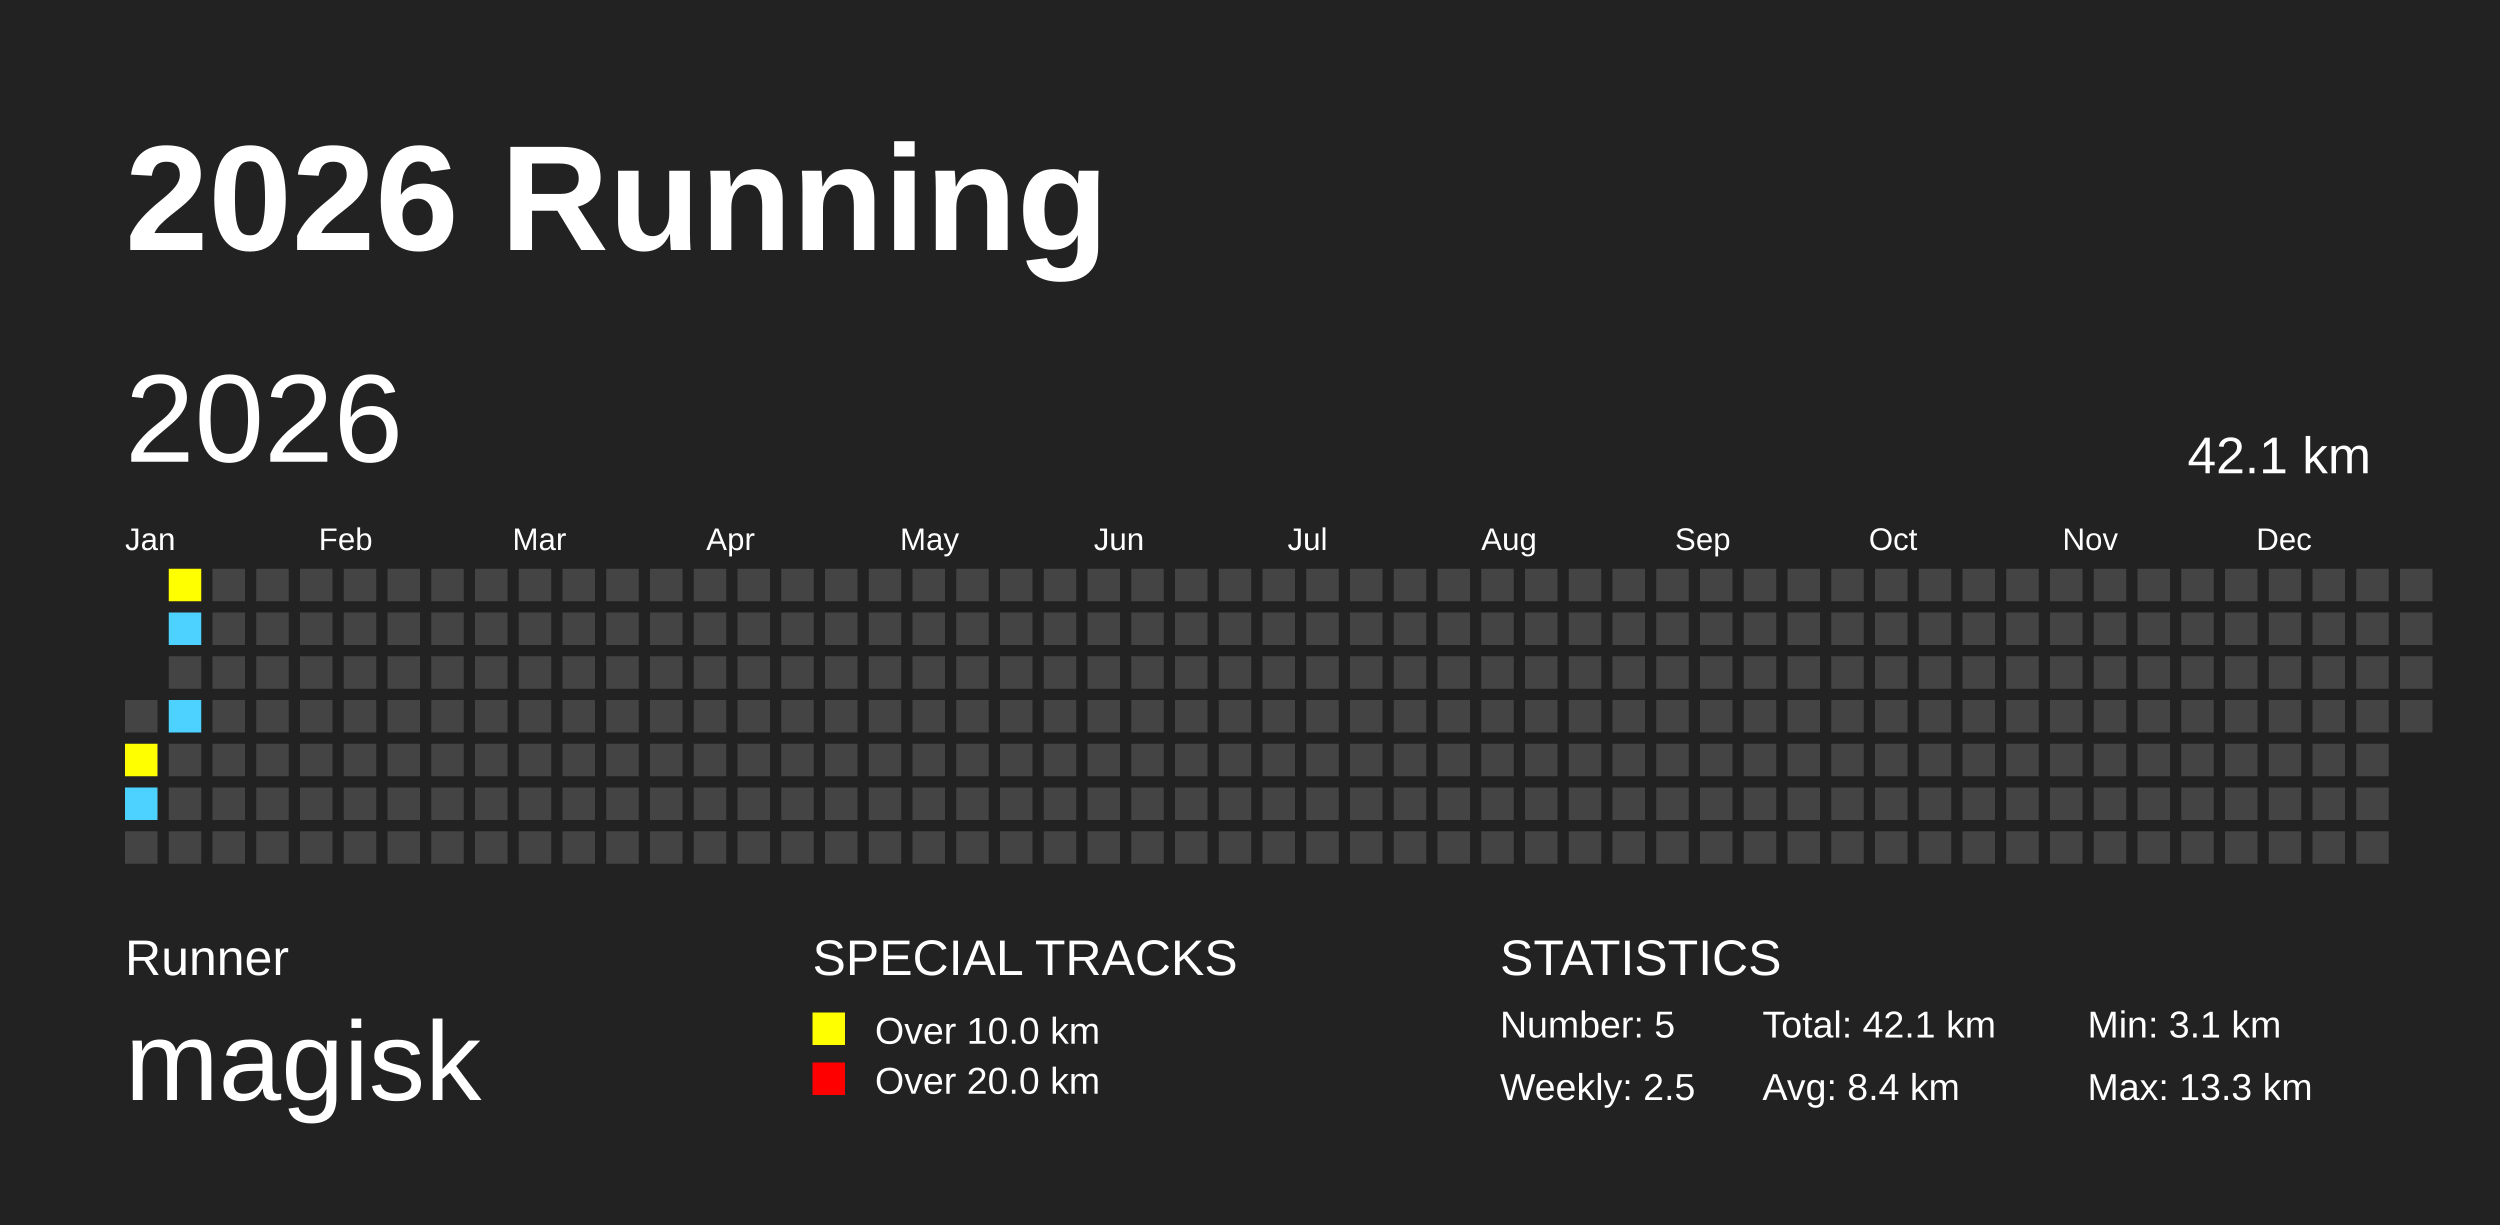
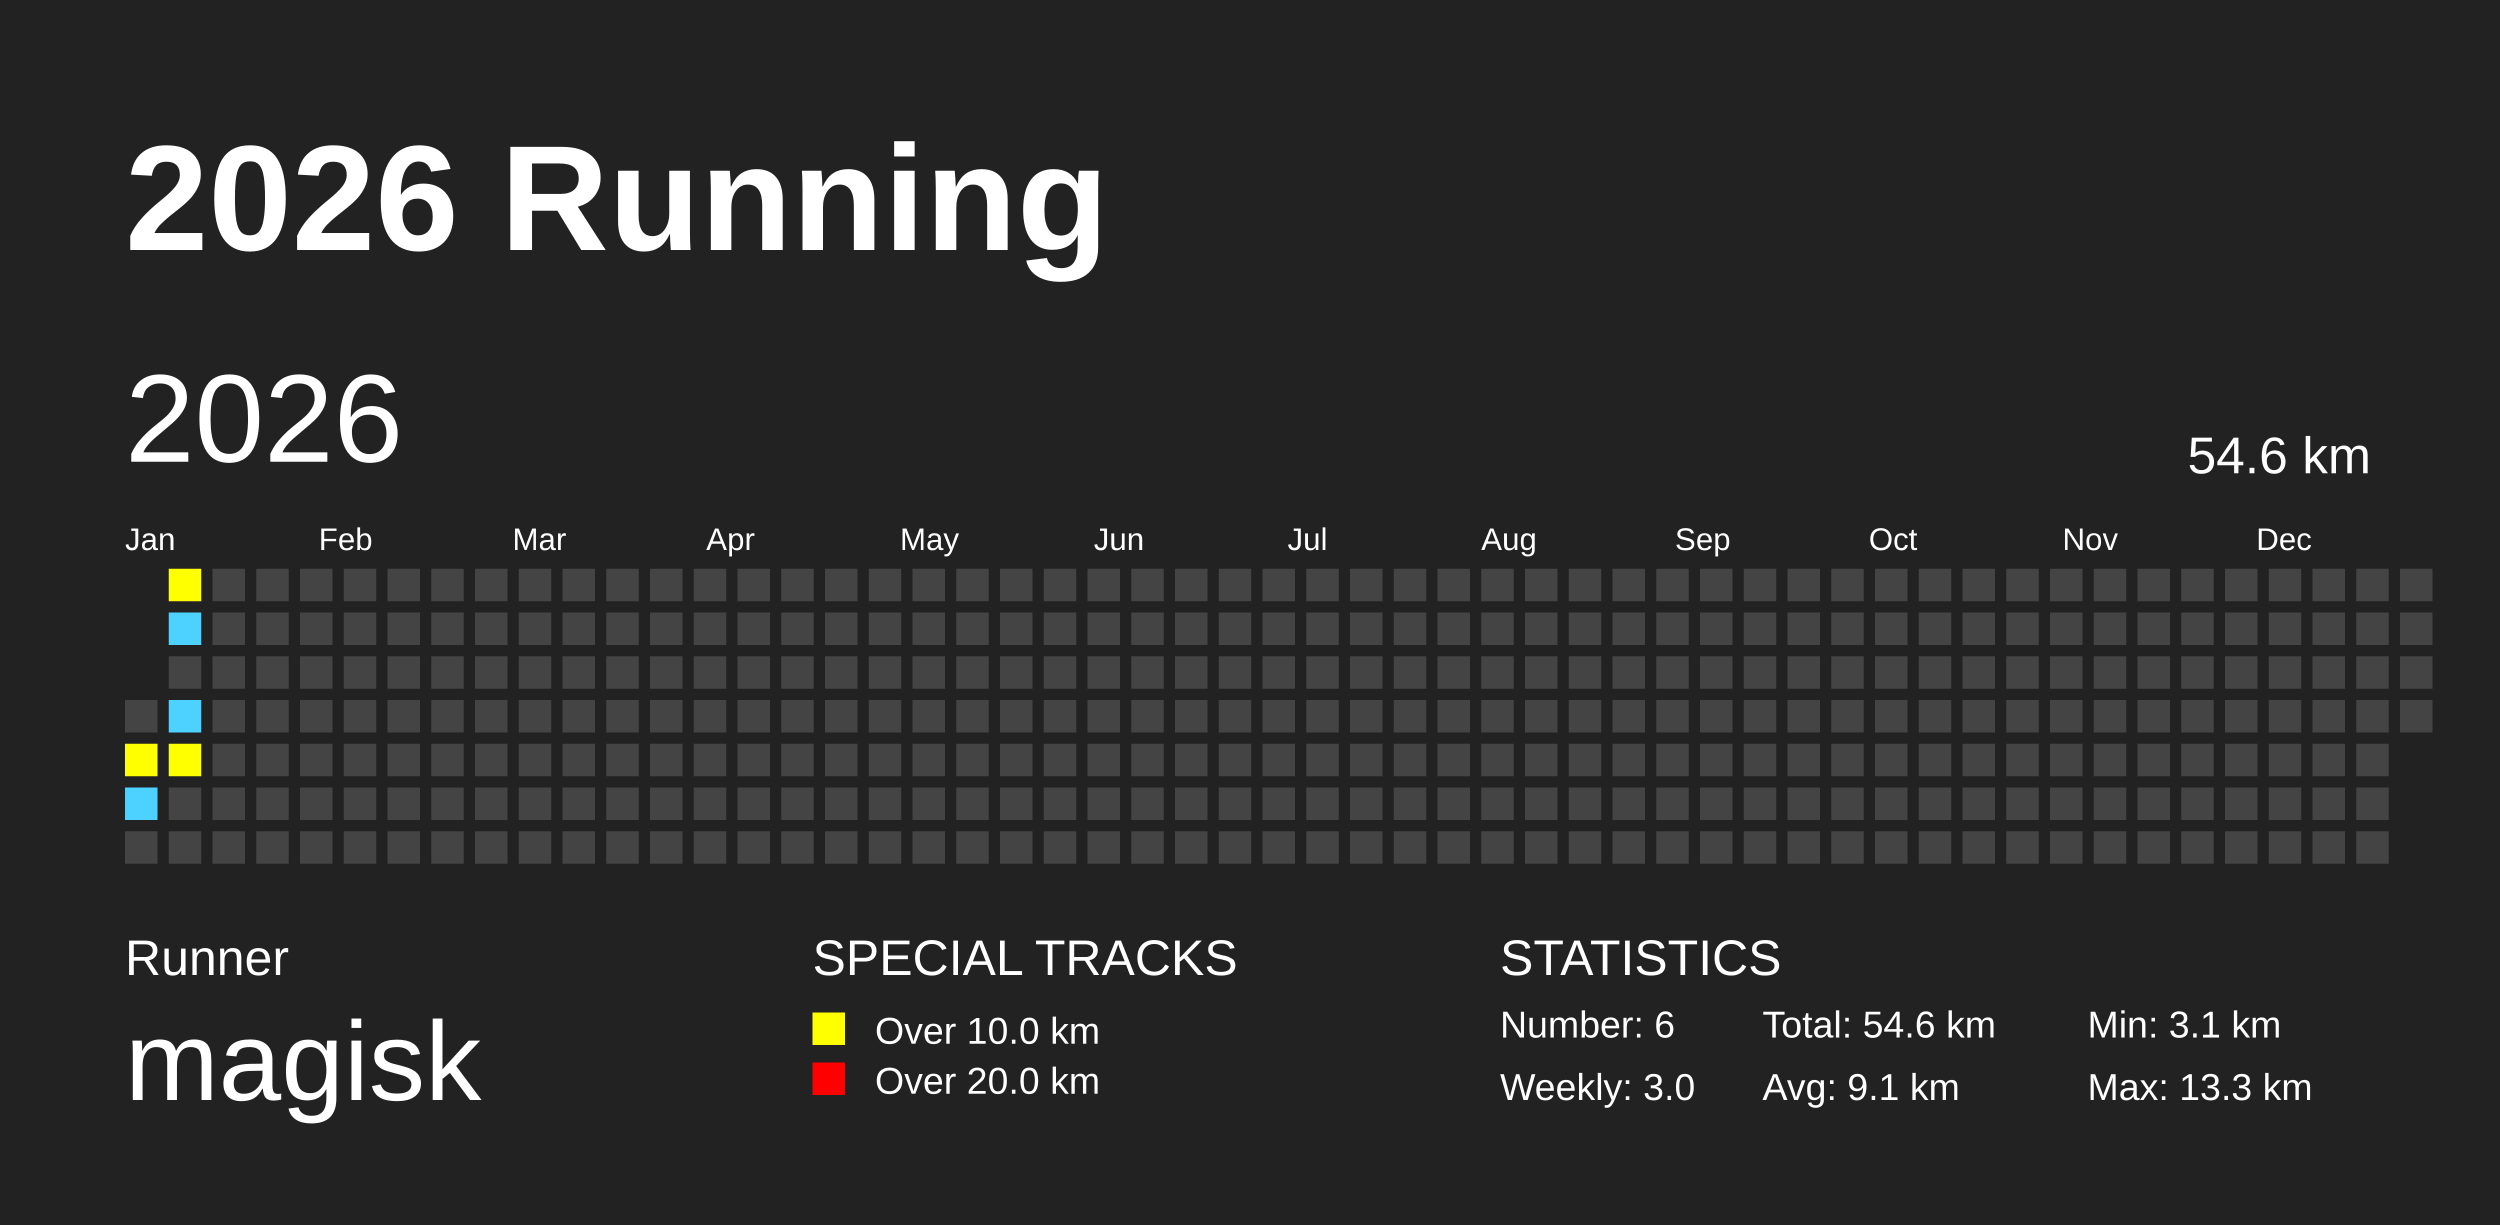
<svg xmlns="http://www.w3.org/2000/svg" baseProfile="full" height="98mm" version="1.1" viewBox="0,0,200,98" width="200mm">
  <defs />
  <rect fill="#222222" height="98" width="200" x="0" y="0" />
  <text fill="#FFFFFF" style="font-size:12px; font-family:Arial; font-weight:bold;" x="10" y="20">2026 Running</text>
  <text fill="#FFFFFF" style="font-size:4px; font-family:Arial" x="10" y="78">Runner</text>
  <text fill="#FFFFFF" style="font-size:9px; font-family:Arial" x="10" y="88">magisk</text>
  <text fill="#FFFFFF" style="font-size:4px; font-family:Arial" x="65" y="78">SPECIAL TRACKS</text>
  <rect fill="yellow" height="2.6" width="2.6" x="65" y="81" />
  <text fill="#FFFFFF" style="font-size:3px; font-family:Arial" x="70" y="83.5">Over 10.0 km</text>
  <rect fill="red" height="2.6" width="2.6" x="65" y="85" />
  <text fill="#FFFFFF" style="font-size:3px; font-family:Arial" x="70" y="87.5">Over 20.0 km</text>
  <text fill="#FFFFFF" style="font-size:4px; font-family:Arial" x="120" y="78">STATISTICS</text>
-   <text fill="#FFFFFF" style="font-size:3px; font-family:Arial" x="120" y="83">Number: 5</text>
-   <text fill="#FFFFFF" style="font-size:3px; font-family:Arial" x="120" y="88">Weekly: 2.5</text>
-   <text fill="#FFFFFF" style="font-size:3px; font-family:Arial" x="141" y="83">Total: 42.1 km</text>
-   <text fill="#FFFFFF" style="font-size:3px; font-family:Arial" x="141" y="88">Avg: 8.4 km</text>
+   <text fill="#FFFFFF" style="font-size:3px; font-family:Arial" x="120" y="83">Number: 6</text>
+   <text fill="#FFFFFF" style="font-size:3px; font-family:Arial" x="120" y="88">Weekly: 3.0</text>
+   <text fill="#FFFFFF" style="font-size:3px; font-family:Arial" x="141" y="83">Total: 54.6 km</text>
+   <text fill="#FFFFFF" style="font-size:3px; font-family:Arial" x="141" y="88">Avg: 9.1 km</text>
  <text fill="#FFFFFF" style="font-size:3px; font-family:Arial" x="167" y="83">Min: 3.1 km</text>
  <text fill="#FFFFFF" style="font-size:3px; font-family:Arial" x="167" y="88">Max: 13.3 km</text>
  <text dominant-baseline="hanging" fill="#FFFFFF" style="font-size:10.0px; font-family:Arial;" x="10" y="30">2026</text>
-   <text dominant-baseline="hanging" fill="#FFFFFF" style="font-size:4.125px; font-family:Arial;" x="175" y="35">42.1 km</text>
+   <text dominant-baseline="hanging" fill="#FFFFFF" style="font-size:4.125px; font-family:Arial;" x="175" y="35">54.6 km</text>
  <text fill="#FFFFFF" style="font-size:2.5px; font-family:Arial" x="10.0" y="44">Jan</text>
  <text fill="#FFFFFF" style="font-size:2.5px; font-family:Arial" x="25.5" y="44">Feb</text>
  <text fill="#FFFFFF" style="font-size:2.5px; font-family:Arial" x="41.0" y="44">Mar</text>
  <text fill="#FFFFFF" style="font-size:2.5px; font-family:Arial" x="56.5" y="44">Apr</text>
  <text fill="#FFFFFF" style="font-size:2.5px; font-family:Arial" x="72.0" y="44">May</text>
  <text fill="#FFFFFF" style="font-size:2.5px; font-family:Arial" x="87.5" y="44">Jun</text>
  <text fill="#FFFFFF" style="font-size:2.5px; font-family:Arial" x="103.0" y="44">Jul</text>
  <text fill="#FFFFFF" style="font-size:2.5px; font-family:Arial" x="118.5" y="44">Aug</text>
  <text fill="#FFFFFF" style="font-size:2.5px; font-family:Arial" x="134.0" y="44">Sep</text>
  <text fill="#FFFFFF" style="font-size:2.5px; font-family:Arial" x="149.5" y="44">Oct</text>
  <text fill="#FFFFFF" style="font-size:2.5px; font-family:Arial" x="165.0" y="44">Nov</text>
  <text fill="#FFFFFF" style="font-size:2.5px; font-family:Arial" x="180.5" y="44">Dec</text>
  <rect fill="#444444" height="2.6" width="2.6" x="10.0" y="56.0" />
  <rect fill="yellow" height="2.6" width="2.6" x="10.0" y="59.5" />
  <rect fill="#4DD2FF" height="2.6" width="2.6" x="10.0" y="63.0" />
  <rect fill="#444444" height="2.6" width="2.6" x="10.0" y="66.5" />
  <rect fill="yellow" height="2.6" width="2.6" x="13.5" y="45.5" />
  <rect fill="#4DD2FF" height="2.6" width="2.6" x="13.5" y="49.0" />
  <rect fill="#444444" height="2.6" width="2.6" x="13.5" y="52.5" />
  <rect fill="#4DD2FF" height="2.6" width="2.6" x="13.5" y="56.0" />
-   <rect fill="#444444" height="2.6" width="2.6" x="13.5" y="59.5" />
+   <rect fill="yellow" height="2.6" width="2.6" x="13.5" y="59.5" />
  <rect fill="#444444" height="2.6" width="2.6" x="13.5" y="63.0" />
  <rect fill="#444444" height="2.6" width="2.6" x="13.5" y="66.5" />
  <rect fill="#444444" height="2.6" width="2.6" x="17.0" y="45.5" />
  <rect fill="#444444" height="2.6" width="2.6" x="17.0" y="49.0" />
  <rect fill="#444444" height="2.6" width="2.6" x="17.0" y="52.5" />
  <rect fill="#444444" height="2.6" width="2.6" x="17.0" y="56.0" />
  <rect fill="#444444" height="2.6" width="2.6" x="17.0" y="59.5" />
  <rect fill="#444444" height="2.6" width="2.6" x="17.0" y="63.0" />
  <rect fill="#444444" height="2.6" width="2.6" x="17.0" y="66.5" />
  <rect fill="#444444" height="2.6" width="2.6" x="20.5" y="45.5" />
  <rect fill="#444444" height="2.6" width="2.6" x="20.5" y="49.0" />
  <rect fill="#444444" height="2.6" width="2.6" x="20.5" y="52.5" />
  <rect fill="#444444" height="2.6" width="2.6" x="20.5" y="56.0" />
  <rect fill="#444444" height="2.6" width="2.6" x="20.5" y="59.5" />
  <rect fill="#444444" height="2.6" width="2.6" x="20.5" y="63.0" />
  <rect fill="#444444" height="2.6" width="2.6" x="20.5" y="66.5" />
  <rect fill="#444444" height="2.6" width="2.6" x="24.0" y="45.5" />
  <rect fill="#444444" height="2.6" width="2.6" x="24.0" y="49.0" />
  <rect fill="#444444" height="2.6" width="2.6" x="24.0" y="52.5" />
  <rect fill="#444444" height="2.6" width="2.6" x="24.0" y="56.0" />
  <rect fill="#444444" height="2.6" width="2.6" x="24.0" y="59.5" />
  <rect fill="#444444" height="2.6" width="2.6" x="24.0" y="63.0" />
  <rect fill="#444444" height="2.6" width="2.6" x="24.0" y="66.5" />
  <rect fill="#444444" height="2.6" width="2.6" x="27.5" y="45.5" />
  <rect fill="#444444" height="2.6" width="2.6" x="27.5" y="49.0" />
  <rect fill="#444444" height="2.6" width="2.6" x="27.5" y="52.5" />
  <rect fill="#444444" height="2.6" width="2.6" x="27.5" y="56.0" />
  <rect fill="#444444" height="2.6" width="2.6" x="27.5" y="59.5" />
  <rect fill="#444444" height="2.6" width="2.6" x="27.5" y="63.0" />
  <rect fill="#444444" height="2.6" width="2.6" x="27.5" y="66.5" />
  <rect fill="#444444" height="2.6" width="2.6" x="31.0" y="45.5" />
  <rect fill="#444444" height="2.6" width="2.6" x="31.0" y="49.0" />
  <rect fill="#444444" height="2.6" width="2.6" x="31.0" y="52.5" />
  <rect fill="#444444" height="2.6" width="2.6" x="31.0" y="56.0" />
  <rect fill="#444444" height="2.6" width="2.6" x="31.0" y="59.5" />
  <rect fill="#444444" height="2.6" width="2.6" x="31.0" y="63.0" />
  <rect fill="#444444" height="2.6" width="2.6" x="31.0" y="66.5" />
  <rect fill="#444444" height="2.6" width="2.6" x="34.5" y="45.5" />
  <rect fill="#444444" height="2.6" width="2.6" x="34.5" y="49.0" />
  <rect fill="#444444" height="2.6" width="2.6" x="34.5" y="52.5" />
  <rect fill="#444444" height="2.6" width="2.6" x="34.5" y="56.0" />
  <rect fill="#444444" height="2.6" width="2.6" x="34.5" y="59.5" />
  <rect fill="#444444" height="2.6" width="2.6" x="34.5" y="63.0" />
  <rect fill="#444444" height="2.6" width="2.6" x="34.5" y="66.5" />
  <rect fill="#444444" height="2.6" width="2.6" x="38.0" y="45.5" />
  <rect fill="#444444" height="2.6" width="2.6" x="38.0" y="49.0" />
  <rect fill="#444444" height="2.6" width="2.6" x="38.0" y="52.5" />
  <rect fill="#444444" height="2.6" width="2.6" x="38.0" y="56.0" />
  <rect fill="#444444" height="2.6" width="2.6" x="38.0" y="59.5" />
  <rect fill="#444444" height="2.6" width="2.6" x="38.0" y="63.0" />
  <rect fill="#444444" height="2.6" width="2.6" x="38.0" y="66.5" />
  <rect fill="#444444" height="2.6" width="2.6" x="41.5" y="45.5" />
  <rect fill="#444444" height="2.6" width="2.6" x="41.5" y="49.0" />
  <rect fill="#444444" height="2.6" width="2.6" x="41.5" y="52.5" />
  <rect fill="#444444" height="2.6" width="2.6" x="41.5" y="56.0" />
  <rect fill="#444444" height="2.6" width="2.6" x="41.5" y="59.5" />
  <rect fill="#444444" height="2.6" width="2.6" x="41.5" y="63.0" />
  <rect fill="#444444" height="2.6" width="2.6" x="41.5" y="66.5" />
  <rect fill="#444444" height="2.6" width="2.6" x="45.0" y="45.5" />
  <rect fill="#444444" height="2.6" width="2.6" x="45.0" y="49.0" />
  <rect fill="#444444" height="2.6" width="2.6" x="45.0" y="52.5" />
  <rect fill="#444444" height="2.6" width="2.6" x="45.0" y="56.0" />
  <rect fill="#444444" height="2.6" width="2.6" x="45.0" y="59.5" />
  <rect fill="#444444" height="2.6" width="2.6" x="45.0" y="63.0" />
  <rect fill="#444444" height="2.6" width="2.6" x="45.0" y="66.5" />
  <rect fill="#444444" height="2.6" width="2.6" x="48.5" y="45.5" />
  <rect fill="#444444" height="2.6" width="2.6" x="48.5" y="49.0" />
  <rect fill="#444444" height="2.6" width="2.6" x="48.5" y="52.5" />
  <rect fill="#444444" height="2.6" width="2.6" x="48.5" y="56.0" />
  <rect fill="#444444" height="2.6" width="2.6" x="48.5" y="59.5" />
  <rect fill="#444444" height="2.6" width="2.6" x="48.5" y="63.0" />
  <rect fill="#444444" height="2.6" width="2.6" x="48.5" y="66.5" />
  <rect fill="#444444" height="2.6" width="2.6" x="52.0" y="45.5" />
  <rect fill="#444444" height="2.6" width="2.6" x="52.0" y="49.0" />
  <rect fill="#444444" height="2.6" width="2.6" x="52.0" y="52.5" />
  <rect fill="#444444" height="2.6" width="2.6" x="52.0" y="56.0" />
  <rect fill="#444444" height="2.6" width="2.6" x="52.0" y="59.5" />
  <rect fill="#444444" height="2.6" width="2.6" x="52.0" y="63.0" />
  <rect fill="#444444" height="2.6" width="2.6" x="52.0" y="66.5" />
  <rect fill="#444444" height="2.6" width="2.6" x="55.5" y="45.5" />
  <rect fill="#444444" height="2.6" width="2.6" x="55.5" y="49.0" />
  <rect fill="#444444" height="2.6" width="2.6" x="55.5" y="52.5" />
  <rect fill="#444444" height="2.6" width="2.6" x="55.5" y="56.0" />
  <rect fill="#444444" height="2.6" width="2.6" x="55.5" y="59.5" />
  <rect fill="#444444" height="2.6" width="2.6" x="55.5" y="63.0" />
  <rect fill="#444444" height="2.6" width="2.6" x="55.5" y="66.5" />
  <rect fill="#444444" height="2.6" width="2.6" x="59.0" y="45.5" />
  <rect fill="#444444" height="2.6" width="2.6" x="59.0" y="49.0" />
  <rect fill="#444444" height="2.6" width="2.6" x="59.0" y="52.5" />
  <rect fill="#444444" height="2.6" width="2.6" x="59.0" y="56.0" />
  <rect fill="#444444" height="2.6" width="2.6" x="59.0" y="59.5" />
  <rect fill="#444444" height="2.6" width="2.6" x="59.0" y="63.0" />
  <rect fill="#444444" height="2.6" width="2.6" x="59.0" y="66.5" />
  <rect fill="#444444" height="2.6" width="2.6" x="62.5" y="45.5" />
  <rect fill="#444444" height="2.6" width="2.6" x="62.5" y="49.0" />
  <rect fill="#444444" height="2.6" width="2.6" x="62.5" y="52.5" />
  <rect fill="#444444" height="2.6" width="2.6" x="62.5" y="56.0" />
  <rect fill="#444444" height="2.6" width="2.6" x="62.5" y="59.5" />
  <rect fill="#444444" height="2.6" width="2.6" x="62.5" y="63.0" />
  <rect fill="#444444" height="2.6" width="2.6" x="62.5" y="66.5" />
  <rect fill="#444444" height="2.6" width="2.6" x="66.0" y="45.5" />
  <rect fill="#444444" height="2.6" width="2.6" x="66.0" y="49.0" />
  <rect fill="#444444" height="2.6" width="2.6" x="66.0" y="52.5" />
  <rect fill="#444444" height="2.6" width="2.6" x="66.0" y="56.0" />
  <rect fill="#444444" height="2.6" width="2.6" x="66.0" y="59.5" />
  <rect fill="#444444" height="2.6" width="2.6" x="66.0" y="63.0" />
  <rect fill="#444444" height="2.6" width="2.6" x="66.0" y="66.5" />
  <rect fill="#444444" height="2.6" width="2.6" x="69.5" y="45.5" />
  <rect fill="#444444" height="2.6" width="2.6" x="69.5" y="49.0" />
  <rect fill="#444444" height="2.6" width="2.6" x="69.5" y="52.5" />
  <rect fill="#444444" height="2.6" width="2.6" x="69.5" y="56.0" />
  <rect fill="#444444" height="2.6" width="2.6" x="69.5" y="59.5" />
  <rect fill="#444444" height="2.6" width="2.6" x="69.5" y="63.0" />
  <rect fill="#444444" height="2.6" width="2.6" x="69.5" y="66.5" />
  <rect fill="#444444" height="2.6" width="2.6" x="73.0" y="45.5" />
  <rect fill="#444444" height="2.6" width="2.6" x="73.0" y="49.0" />
  <rect fill="#444444" height="2.6" width="2.6" x="73.0" y="52.5" />
  <rect fill="#444444" height="2.6" width="2.6" x="73.0" y="56.0" />
  <rect fill="#444444" height="2.6" width="2.6" x="73.0" y="59.5" />
  <rect fill="#444444" height="2.6" width="2.6" x="73.0" y="63.0" />
  <rect fill="#444444" height="2.6" width="2.6" x="73.0" y="66.5" />
  <rect fill="#444444" height="2.6" width="2.6" x="76.5" y="45.5" />
  <rect fill="#444444" height="2.6" width="2.6" x="76.5" y="49.0" />
  <rect fill="#444444" height="2.6" width="2.6" x="76.5" y="52.5" />
  <rect fill="#444444" height="2.6" width="2.6" x="76.5" y="56.0" />
  <rect fill="#444444" height="2.6" width="2.6" x="76.5" y="59.5" />
  <rect fill="#444444" height="2.6" width="2.6" x="76.5" y="63.0" />
  <rect fill="#444444" height="2.6" width="2.6" x="76.5" y="66.5" />
  <rect fill="#444444" height="2.6" width="2.6" x="80.0" y="45.5" />
  <rect fill="#444444" height="2.6" width="2.6" x="80.0" y="49.0" />
  <rect fill="#444444" height="2.6" width="2.6" x="80.0" y="52.5" />
  <rect fill="#444444" height="2.6" width="2.6" x="80.0" y="56.0" />
  <rect fill="#444444" height="2.6" width="2.6" x="80.0" y="59.5" />
  <rect fill="#444444" height="2.6" width="2.6" x="80.0" y="63.0" />
  <rect fill="#444444" height="2.6" width="2.6" x="80.0" y="66.5" />
  <rect fill="#444444" height="2.6" width="2.6" x="83.5" y="45.5" />
  <rect fill="#444444" height="2.6" width="2.6" x="83.5" y="49.0" />
  <rect fill="#444444" height="2.6" width="2.6" x="83.5" y="52.5" />
  <rect fill="#444444" height="2.6" width="2.6" x="83.5" y="56.0" />
  <rect fill="#444444" height="2.6" width="2.6" x="83.5" y="59.5" />
  <rect fill="#444444" height="2.6" width="2.6" x="83.5" y="63.0" />
  <rect fill="#444444" height="2.6" width="2.6" x="83.5" y="66.5" />
  <rect fill="#444444" height="2.6" width="2.6" x="87.0" y="45.5" />
  <rect fill="#444444" height="2.6" width="2.6" x="87.0" y="49.0" />
  <rect fill="#444444" height="2.6" width="2.6" x="87.0" y="52.5" />
  <rect fill="#444444" height="2.6" width="2.6" x="87.0" y="56.0" />
  <rect fill="#444444" height="2.6" width="2.6" x="87.0" y="59.5" />
  <rect fill="#444444" height="2.6" width="2.6" x="87.0" y="63.0" />
  <rect fill="#444444" height="2.6" width="2.6" x="87.0" y="66.5" />
  <rect fill="#444444" height="2.6" width="2.6" x="90.5" y="45.5" />
  <rect fill="#444444" height="2.6" width="2.6" x="90.5" y="49.0" />
  <rect fill="#444444" height="2.6" width="2.6" x="90.5" y="52.5" />
  <rect fill="#444444" height="2.6" width="2.6" x="90.5" y="56.0" />
  <rect fill="#444444" height="2.6" width="2.6" x="90.5" y="59.5" />
  <rect fill="#444444" height="2.6" width="2.6" x="90.5" y="63.0" />
  <rect fill="#444444" height="2.6" width="2.6" x="90.5" y="66.5" />
  <rect fill="#444444" height="2.6" width="2.6" x="94.0" y="45.5" />
  <rect fill="#444444" height="2.6" width="2.6" x="94.0" y="49.0" />
  <rect fill="#444444" height="2.6" width="2.6" x="94.0" y="52.5" />
  <rect fill="#444444" height="2.6" width="2.6" x="94.0" y="56.0" />
  <rect fill="#444444" height="2.6" width="2.6" x="94.0" y="59.5" />
  <rect fill="#444444" height="2.6" width="2.6" x="94.0" y="63.0" />
  <rect fill="#444444" height="2.6" width="2.6" x="94.0" y="66.5" />
  <rect fill="#444444" height="2.6" width="2.6" x="97.5" y="45.5" />
  <rect fill="#444444" height="2.6" width="2.6" x="97.5" y="49.0" />
  <rect fill="#444444" height="2.6" width="2.6" x="97.5" y="52.5" />
  <rect fill="#444444" height="2.6" width="2.6" x="97.5" y="56.0" />
  <rect fill="#444444" height="2.6" width="2.6" x="97.5" y="59.5" />
  <rect fill="#444444" height="2.6" width="2.6" x="97.5" y="63.0" />
  <rect fill="#444444" height="2.6" width="2.6" x="97.5" y="66.5" />
  <rect fill="#444444" height="2.6" width="2.6" x="101.0" y="45.5" />
  <rect fill="#444444" height="2.6" width="2.6" x="101.0" y="49.0" />
  <rect fill="#444444" height="2.6" width="2.6" x="101.0" y="52.5" />
  <rect fill="#444444" height="2.6" width="2.6" x="101.0" y="56.0" />
  <rect fill="#444444" height="2.6" width="2.6" x="101.0" y="59.5" />
  <rect fill="#444444" height="2.6" width="2.6" x="101.0" y="63.0" />
  <rect fill="#444444" height="2.6" width="2.6" x="101.0" y="66.5" />
  <rect fill="#444444" height="2.6" width="2.6" x="104.5" y="45.5" />
  <rect fill="#444444" height="2.6" width="2.6" x="104.5" y="49.0" />
  <rect fill="#444444" height="2.6" width="2.6" x="104.5" y="52.5" />
  <rect fill="#444444" height="2.6" width="2.6" x="104.5" y="56.0" />
  <rect fill="#444444" height="2.6" width="2.6" x="104.5" y="59.5" />
  <rect fill="#444444" height="2.6" width="2.6" x="104.5" y="63.0" />
  <rect fill="#444444" height="2.6" width="2.6" x="104.5" y="66.5" />
  <rect fill="#444444" height="2.6" width="2.6" x="108.0" y="45.5" />
  <rect fill="#444444" height="2.6" width="2.6" x="108.0" y="49.0" />
  <rect fill="#444444" height="2.6" width="2.6" x="108.0" y="52.5" />
  <rect fill="#444444" height="2.6" width="2.6" x="108.0" y="56.0" />
  <rect fill="#444444" height="2.6" width="2.6" x="108.0" y="59.5" />
  <rect fill="#444444" height="2.6" width="2.6" x="108.0" y="63.0" />
  <rect fill="#444444" height="2.6" width="2.6" x="108.0" y="66.5" />
  <rect fill="#444444" height="2.6" width="2.6" x="111.5" y="45.5" />
  <rect fill="#444444" height="2.6" width="2.6" x="111.5" y="49.0" />
  <rect fill="#444444" height="2.6" width="2.6" x="111.5" y="52.5" />
  <rect fill="#444444" height="2.6" width="2.6" x="111.5" y="56.0" />
  <rect fill="#444444" height="2.6" width="2.6" x="111.5" y="59.5" />
  <rect fill="#444444" height="2.6" width="2.6" x="111.5" y="63.0" />
  <rect fill="#444444" height="2.6" width="2.6" x="111.5" y="66.5" />
  <rect fill="#444444" height="2.6" width="2.6" x="115.0" y="45.5" />
  <rect fill="#444444" height="2.6" width="2.6" x="115.0" y="49.0" />
  <rect fill="#444444" height="2.6" width="2.6" x="115.0" y="52.5" />
  <rect fill="#444444" height="2.6" width="2.6" x="115.0" y="56.0" />
  <rect fill="#444444" height="2.6" width="2.6" x="115.0" y="59.5" />
  <rect fill="#444444" height="2.6" width="2.6" x="115.0" y="63.0" />
  <rect fill="#444444" height="2.6" width="2.6" x="115.0" y="66.5" />
  <rect fill="#444444" height="2.6" width="2.6" x="118.5" y="45.5" />
  <rect fill="#444444" height="2.6" width="2.6" x="118.5" y="49.0" />
  <rect fill="#444444" height="2.6" width="2.6" x="118.5" y="52.5" />
  <rect fill="#444444" height="2.6" width="2.6" x="118.5" y="56.0" />
  <rect fill="#444444" height="2.6" width="2.6" x="118.5" y="59.5" />
  <rect fill="#444444" height="2.6" width="2.6" x="118.5" y="63.0" />
  <rect fill="#444444" height="2.6" width="2.6" x="118.5" y="66.5" />
  <rect fill="#444444" height="2.6" width="2.6" x="122.0" y="45.5" />
  <rect fill="#444444" height="2.6" width="2.6" x="122.0" y="49.0" />
  <rect fill="#444444" height="2.6" width="2.6" x="122.0" y="52.5" />
  <rect fill="#444444" height="2.6" width="2.6" x="122.0" y="56.0" />
  <rect fill="#444444" height="2.6" width="2.6" x="122.0" y="59.5" />
  <rect fill="#444444" height="2.6" width="2.6" x="122.0" y="63.0" />
  <rect fill="#444444" height="2.6" width="2.6" x="122.0" y="66.5" />
  <rect fill="#444444" height="2.6" width="2.6" x="125.5" y="45.5" />
  <rect fill="#444444" height="2.6" width="2.6" x="125.5" y="49.0" />
  <rect fill="#444444" height="2.6" width="2.6" x="125.5" y="52.5" />
  <rect fill="#444444" height="2.6" width="2.6" x="125.5" y="56.0" />
  <rect fill="#444444" height="2.6" width="2.6" x="125.5" y="59.5" />
  <rect fill="#444444" height="2.6" width="2.6" x="125.5" y="63.0" />
  <rect fill="#444444" height="2.6" width="2.6" x="125.5" y="66.5" />
  <rect fill="#444444" height="2.6" width="2.6" x="129.0" y="45.5" />
  <rect fill="#444444" height="2.6" width="2.6" x="129.0" y="49.0" />
  <rect fill="#444444" height="2.6" width="2.6" x="129.0" y="52.5" />
  <rect fill="#444444" height="2.6" width="2.6" x="129.0" y="56.0" />
  <rect fill="#444444" height="2.6" width="2.6" x="129.0" y="59.5" />
  <rect fill="#444444" height="2.6" width="2.6" x="129.0" y="63.0" />
  <rect fill="#444444" height="2.6" width="2.6" x="129.0" y="66.5" />
  <rect fill="#444444" height="2.6" width="2.6" x="132.5" y="45.5" />
  <rect fill="#444444" height="2.6" width="2.6" x="132.5" y="49.0" />
  <rect fill="#444444" height="2.6" width="2.6" x="132.5" y="52.5" />
  <rect fill="#444444" height="2.6" width="2.6" x="132.5" y="56.0" />
  <rect fill="#444444" height="2.6" width="2.6" x="132.5" y="59.5" />
  <rect fill="#444444" height="2.6" width="2.6" x="132.5" y="63.0" />
  <rect fill="#444444" height="2.6" width="2.6" x="132.5" y="66.5" />
  <rect fill="#444444" height="2.6" width="2.6" x="136.0" y="45.5" />
  <rect fill="#444444" height="2.6" width="2.6" x="136.0" y="49.0" />
  <rect fill="#444444" height="2.6" width="2.6" x="136.0" y="52.5" />
  <rect fill="#444444" height="2.6" width="2.6" x="136.0" y="56.0" />
  <rect fill="#444444" height="2.6" width="2.6" x="136.0" y="59.5" />
  <rect fill="#444444" height="2.6" width="2.6" x="136.0" y="63.0" />
  <rect fill="#444444" height="2.6" width="2.6" x="136.0" y="66.5" />
  <rect fill="#444444" height="2.6" width="2.6" x="139.5" y="45.5" />
  <rect fill="#444444" height="2.6" width="2.6" x="139.5" y="49.0" />
  <rect fill="#444444" height="2.6" width="2.6" x="139.5" y="52.5" />
  <rect fill="#444444" height="2.6" width="2.6" x="139.5" y="56.0" />
  <rect fill="#444444" height="2.6" width="2.6" x="139.5" y="59.5" />
  <rect fill="#444444" height="2.6" width="2.6" x="139.5" y="63.0" />
  <rect fill="#444444" height="2.6" width="2.6" x="139.5" y="66.5" />
  <rect fill="#444444" height="2.6" width="2.6" x="143.0" y="45.5" />
  <rect fill="#444444" height="2.6" width="2.6" x="143.0" y="49.0" />
  <rect fill="#444444" height="2.6" width="2.6" x="143.0" y="52.5" />
  <rect fill="#444444" height="2.6" width="2.6" x="143.0" y="56.0" />
  <rect fill="#444444" height="2.6" width="2.6" x="143.0" y="59.5" />
  <rect fill="#444444" height="2.6" width="2.6" x="143.0" y="63.0" />
  <rect fill="#444444" height="2.6" width="2.6" x="143.0" y="66.5" />
  <rect fill="#444444" height="2.6" width="2.6" x="146.5" y="45.5" />
  <rect fill="#444444" height="2.6" width="2.6" x="146.5" y="49.0" />
  <rect fill="#444444" height="2.6" width="2.6" x="146.5" y="52.5" />
  <rect fill="#444444" height="2.6" width="2.6" x="146.5" y="56.0" />
  <rect fill="#444444" height="2.6" width="2.6" x="146.5" y="59.5" />
  <rect fill="#444444" height="2.6" width="2.6" x="146.5" y="63.0" />
  <rect fill="#444444" height="2.6" width="2.6" x="146.5" y="66.5" />
  <rect fill="#444444" height="2.6" width="2.6" x="150.0" y="45.5" />
  <rect fill="#444444" height="2.6" width="2.6" x="150.0" y="49.0" />
  <rect fill="#444444" height="2.6" width="2.6" x="150.0" y="52.5" />
  <rect fill="#444444" height="2.6" width="2.6" x="150.0" y="56.0" />
  <rect fill="#444444" height="2.6" width="2.6" x="150.0" y="59.5" />
  <rect fill="#444444" height="2.6" width="2.6" x="150.0" y="63.0" />
  <rect fill="#444444" height="2.6" width="2.6" x="150.0" y="66.5" />
  <rect fill="#444444" height="2.6" width="2.6" x="153.5" y="45.5" />
  <rect fill="#444444" height="2.6" width="2.6" x="153.5" y="49.0" />
  <rect fill="#444444" height="2.6" width="2.6" x="153.5" y="52.5" />
  <rect fill="#444444" height="2.6" width="2.6" x="153.5" y="56.0" />
  <rect fill="#444444" height="2.6" width="2.6" x="153.5" y="59.5" />
  <rect fill="#444444" height="2.6" width="2.6" x="153.5" y="63.0" />
  <rect fill="#444444" height="2.6" width="2.6" x="153.5" y="66.5" />
  <rect fill="#444444" height="2.6" width="2.6" x="157.0" y="45.5" />
  <rect fill="#444444" height="2.6" width="2.6" x="157.0" y="49.0" />
  <rect fill="#444444" height="2.6" width="2.6" x="157.0" y="52.5" />
  <rect fill="#444444" height="2.6" width="2.6" x="157.0" y="56.0" />
  <rect fill="#444444" height="2.6" width="2.6" x="157.0" y="59.5" />
  <rect fill="#444444" height="2.6" width="2.6" x="157.0" y="63.0" />
  <rect fill="#444444" height="2.6" width="2.6" x="157.0" y="66.5" />
  <rect fill="#444444" height="2.6" width="2.6" x="160.5" y="45.5" />
  <rect fill="#444444" height="2.6" width="2.6" x="160.5" y="49.0" />
  <rect fill="#444444" height="2.6" width="2.6" x="160.5" y="52.5" />
  <rect fill="#444444" height="2.6" width="2.6" x="160.5" y="56.0" />
  <rect fill="#444444" height="2.6" width="2.6" x="160.5" y="59.5" />
  <rect fill="#444444" height="2.6" width="2.6" x="160.5" y="63.0" />
  <rect fill="#444444" height="2.6" width="2.6" x="160.5" y="66.5" />
  <rect fill="#444444" height="2.6" width="2.6" x="164.0" y="45.5" />
  <rect fill="#444444" height="2.6" width="2.6" x="164.0" y="49.0" />
  <rect fill="#444444" height="2.6" width="2.6" x="164.0" y="52.5" />
  <rect fill="#444444" height="2.6" width="2.6" x="164.0" y="56.0" />
  <rect fill="#444444" height="2.6" width="2.6" x="164.0" y="59.5" />
  <rect fill="#444444" height="2.6" width="2.6" x="164.0" y="63.0" />
  <rect fill="#444444" height="2.6" width="2.6" x="164.0" y="66.5" />
  <rect fill="#444444" height="2.6" width="2.6" x="167.5" y="45.5" />
  <rect fill="#444444" height="2.6" width="2.6" x="167.5" y="49.0" />
  <rect fill="#444444" height="2.6" width="2.6" x="167.5" y="52.5" />
  <rect fill="#444444" height="2.6" width="2.6" x="167.5" y="56.0" />
  <rect fill="#444444" height="2.6" width="2.6" x="167.5" y="59.5" />
  <rect fill="#444444" height="2.6" width="2.6" x="167.5" y="63.0" />
  <rect fill="#444444" height="2.6" width="2.6" x="167.5" y="66.5" />
  <rect fill="#444444" height="2.6" width="2.6" x="171.0" y="45.5" />
  <rect fill="#444444" height="2.6" width="2.6" x="171.0" y="49.0" />
  <rect fill="#444444" height="2.6" width="2.6" x="171.0" y="52.5" />
  <rect fill="#444444" height="2.6" width="2.6" x="171.0" y="56.0" />
  <rect fill="#444444" height="2.6" width="2.6" x="171.0" y="59.5" />
  <rect fill="#444444" height="2.6" width="2.6" x="171.0" y="63.0" />
  <rect fill="#444444" height="2.6" width="2.6" x="171.0" y="66.5" />
  <rect fill="#444444" height="2.6" width="2.6" x="174.5" y="45.5" />
  <rect fill="#444444" height="2.6" width="2.6" x="174.5" y="49.0" />
  <rect fill="#444444" height="2.6" width="2.6" x="174.5" y="52.5" />
  <rect fill="#444444" height="2.6" width="2.6" x="174.5" y="56.0" />
  <rect fill="#444444" height="2.6" width="2.6" x="174.5" y="59.5" />
  <rect fill="#444444" height="2.6" width="2.6" x="174.5" y="63.0" />
  <rect fill="#444444" height="2.6" width="2.6" x="174.5" y="66.5" />
  <rect fill="#444444" height="2.6" width="2.6" x="178.0" y="45.5" />
  <rect fill="#444444" height="2.6" width="2.6" x="178.0" y="49.0" />
  <rect fill="#444444" height="2.6" width="2.6" x="178.0" y="52.5" />
  <rect fill="#444444" height="2.6" width="2.6" x="178.0" y="56.0" />
  <rect fill="#444444" height="2.6" width="2.6" x="178.0" y="59.5" />
  <rect fill="#444444" height="2.6" width="2.6" x="178.0" y="63.0" />
  <rect fill="#444444" height="2.6" width="2.6" x="178.0" y="66.5" />
  <rect fill="#444444" height="2.6" width="2.6" x="181.5" y="45.5" />
  <rect fill="#444444" height="2.6" width="2.6" x="181.5" y="49.0" />
  <rect fill="#444444" height="2.6" width="2.6" x="181.5" y="52.5" />
  <rect fill="#444444" height="2.6" width="2.6" x="181.5" y="56.0" />
  <rect fill="#444444" height="2.6" width="2.6" x="181.5" y="59.5" />
  <rect fill="#444444" height="2.6" width="2.6" x="181.5" y="63.0" />
  <rect fill="#444444" height="2.6" width="2.6" x="181.5" y="66.5" />
  <rect fill="#444444" height="2.6" width="2.6" x="185.0" y="45.5" />
  <rect fill="#444444" height="2.6" width="2.6" x="185.0" y="49.0" />
  <rect fill="#444444" height="2.6" width="2.6" x="185.0" y="52.5" />
  <rect fill="#444444" height="2.6" width="2.6" x="185.0" y="56.0" />
  <rect fill="#444444" height="2.6" width="2.6" x="185.0" y="59.5" />
  <rect fill="#444444" height="2.6" width="2.6" x="185.0" y="63.0" />
  <rect fill="#444444" height="2.6" width="2.6" x="185.0" y="66.5" />
  <rect fill="#444444" height="2.6" width="2.6" x="188.5" y="45.5" />
  <rect fill="#444444" height="2.6" width="2.6" x="188.5" y="49.0" />
  <rect fill="#444444" height="2.6" width="2.6" x="188.5" y="52.5" />
  <rect fill="#444444" height="2.6" width="2.6" x="188.5" y="56.0" />
  <rect fill="#444444" height="2.6" width="2.6" x="188.5" y="59.5" />
  <rect fill="#444444" height="2.6" width="2.6" x="188.5" y="63.0" />
  <rect fill="#444444" height="2.6" width="2.6" x="188.5" y="66.5" />
  <rect fill="#444444" height="2.6" width="2.6" x="192.0" y="45.5" />
  <rect fill="#444444" height="2.6" width="2.6" x="192.0" y="49.0" />
  <rect fill="#444444" height="2.6" width="2.6" x="192.0" y="52.5" />
  <rect fill="#444444" height="2.6" width="2.6" x="192.0" y="56.0" />
</svg>
